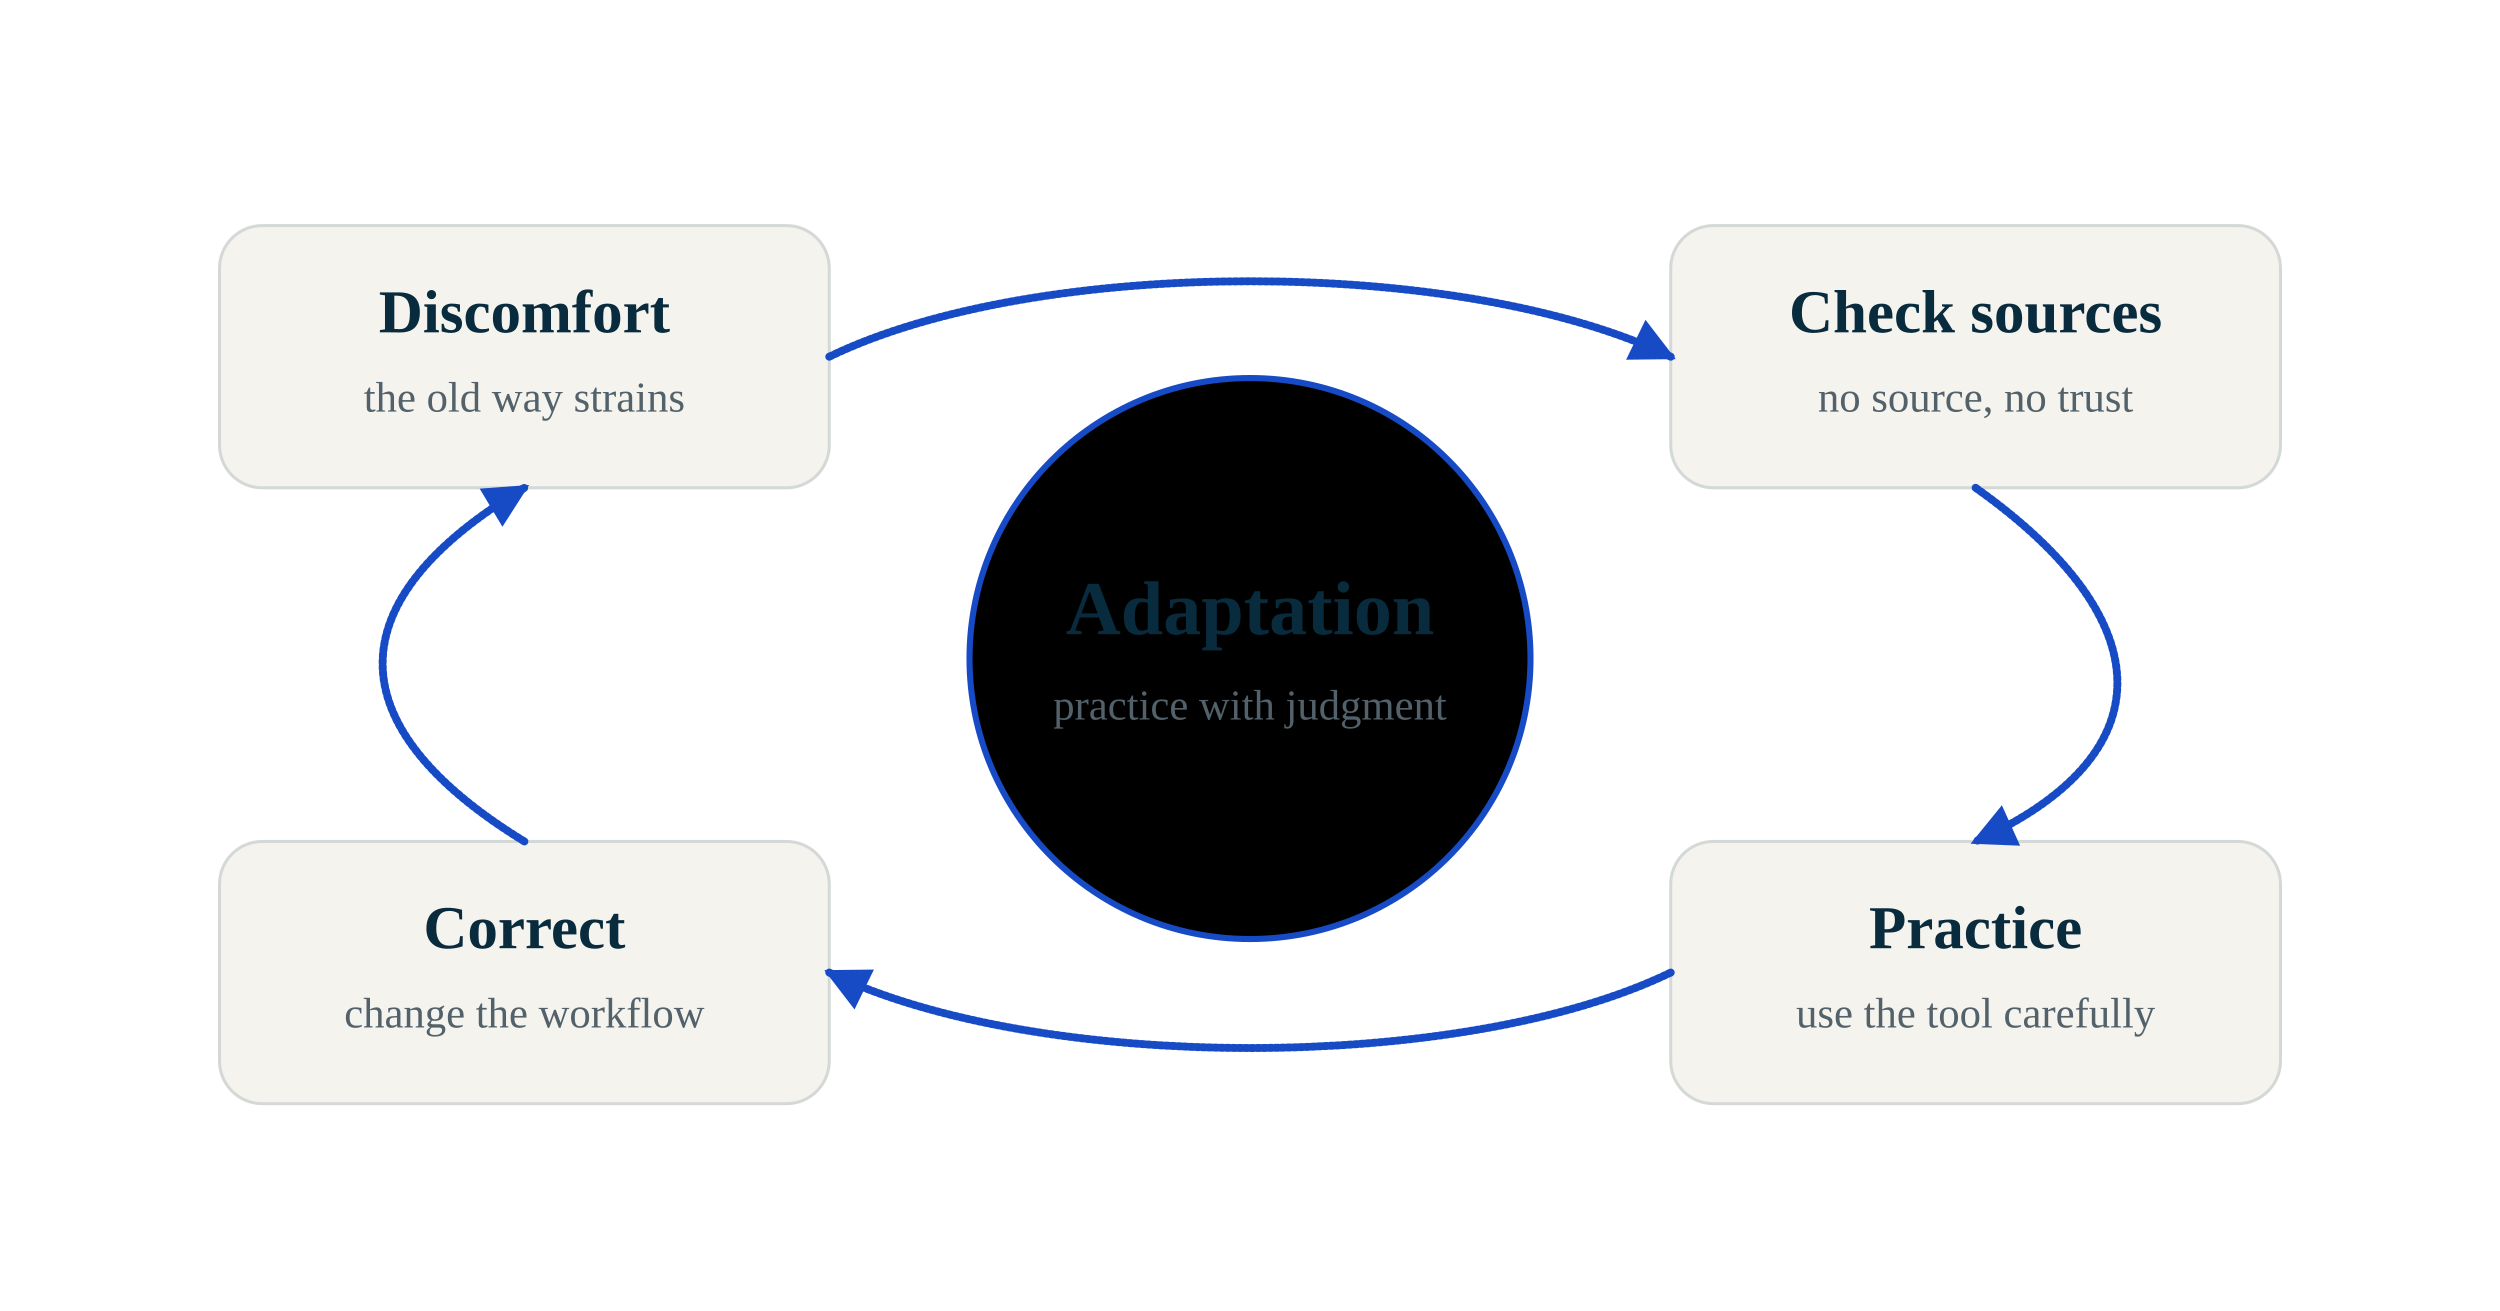
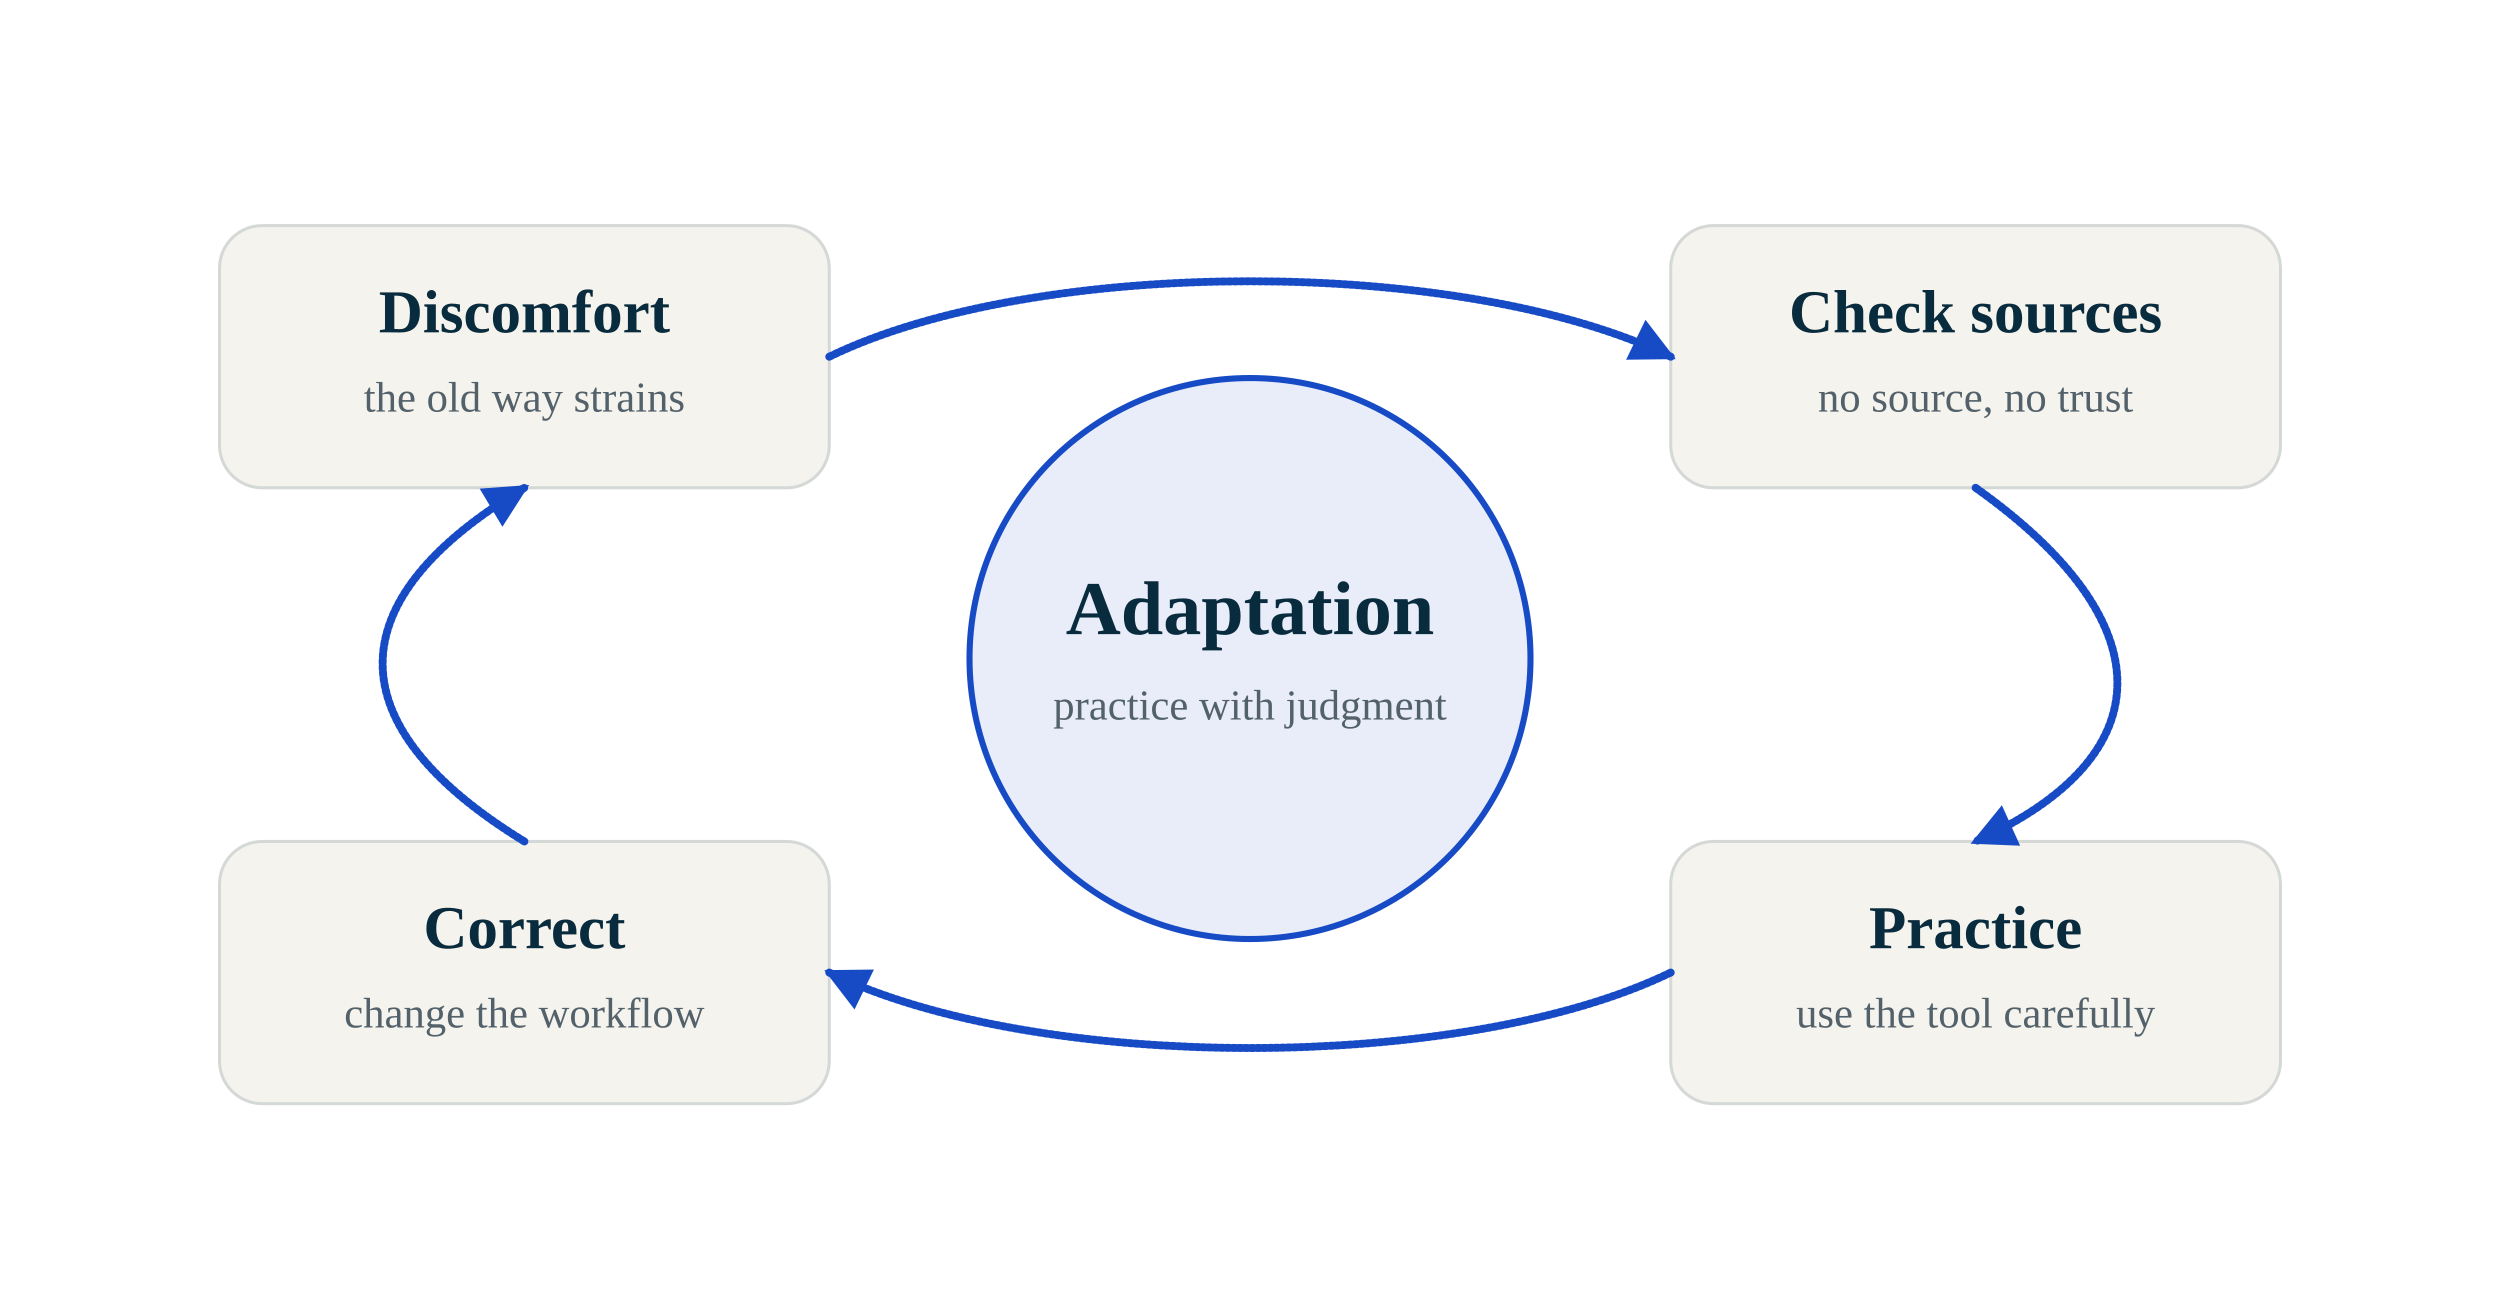
<svg xmlns="http://www.w3.org/2000/svg" id="hc-adapt-w" class="systems-graphic head-clouds-graphic" width="820" height="430" viewBox="0 0 820 430" role="img" aria-labelledby="hc-adapt-w-title hc-adapt-w-desc" style="font-family:var(--font-body,Inter,Arial,sans-serif)">
  <style>
.hc-draw{stroke-dasharray:1;stroke-dashoffset:0;animation:hc-draw 3.4s ease both}
.hc-reveal{opacity:1;animation:hc-reveal .9s ease both;transform-box:fill-box;transform-origin:center}
.hc-pulse{animation:hc-pulse 3.8s ease both;transform-box:fill-box;transform-origin:center}
.hc-soft{stroke:var(--line,#d4d9d7)}
@keyframes hc-draw{0%,12%{stroke-dashoffset:1}82%,100%{stroke-dashoffset:0}}
@keyframes hc-reveal{0%{opacity:.08;transform:translateY(8px)}100%{opacity:1;transform:translateY(0)}}
@keyframes hc-pulse{0%{opacity:.45;transform:scale(.98)}35%,100%{opacity:1;transform:scale(1)}}
@media(prefers-reduced-motion:reduce){.vs-motion{animation:none!important}}
</style>
  <defs>
    <marker id="hc-adapt-w-arrow" viewBox="0 0 10 10" refX="8" refY="5" markerWidth="7" markerHeight="7" orient="auto">
      <path d="M1 1 L9 5 L1 9 Z" fill="var(--figure-accent,#174bc5)" />
    </marker>
  </defs>
  <g class="vs-motion hc-pulse" style="animation-delay:1.15s">
-     <circle cx="410" cy="216" r="92" fill="color-mix(in srgb, var(--figure-accent,#174bc5) 10%, transparent)" stroke="var(--figure-accent,#174bc5)" stroke-width="2" />
+     <circle cx="410" cy="216" r="92" fill="var(--figure-accent,#174bc5)" fill-opacity="0.10" stroke="var(--figure-accent,#174bc5)" stroke-width="2" />
    <text x="410" y="208" font-size="25" fill="var(--text,#092b3e)" text-anchor="middle" font-weight="700" style="font-family:var(--font-body,'Inter',Arial,sans-serif);letter-spacing:0">Adaptation</text>
    <text x="410" y="236" font-size="14" fill="var(--text-dim,#52616a)" text-anchor="middle" font-weight="400" style="font-family:var(--font-body,'Inter',Arial,sans-serif);letter-spacing:0">practice with judgment</text>
  </g>
  <g class="vs-motion hc-reveal" style="animation-delay:0s">
    <rect x="72" y="74" width="200" height="86" rx="14" fill="var(--surface,#f5f3ed)" stroke="var(--line,#d4d9d7)" />
    <text x="172" y="109" font-size="20" fill="var(--text,#092b3e)" text-anchor="middle" font-weight="700" style="font-family:var(--font-body,'Inter',Arial,sans-serif);letter-spacing:0">Discomfort</text>
    <text x="172" y="135" font-size="14" fill="var(--text-dim,#52616a)" text-anchor="middle" font-weight="400" style="font-family:var(--font-body,'Inter',Arial,sans-serif);letter-spacing:0">the old way strains</text>
  </g>
  <g class="vs-motion hc-reveal" style="animation-delay:0.55s">
    <rect x="548" y="74" width="200" height="86" rx="14" fill="var(--surface,#f5f3ed)" stroke="var(--line,#d4d9d7)" />
    <text x="648" y="109" font-size="20" fill="var(--text,#092b3e)" text-anchor="middle" font-weight="700" style="font-family:var(--font-body,'Inter',Arial,sans-serif);letter-spacing:0">Check sources</text>
    <text x="648" y="135" font-size="14" fill="var(--text-dim,#52616a)" text-anchor="middle" font-weight="400" style="font-family:var(--font-body,'Inter',Arial,sans-serif);letter-spacing:0">no source, no trust</text>
  </g>
  <g class="vs-motion hc-reveal" style="animation-delay:1.1s">
    <rect x="548" y="276" width="200" height="86" rx="14" fill="var(--surface,#f5f3ed)" stroke="var(--line,#d4d9d7)" />
    <text x="648" y="311" font-size="20" fill="var(--text,#092b3e)" text-anchor="middle" font-weight="700" style="font-family:var(--font-body,'Inter',Arial,sans-serif);letter-spacing:0">Practice</text>
    <text x="648" y="337" font-size="14" fill="var(--text-dim,#52616a)" text-anchor="middle" font-weight="400" style="font-family:var(--font-body,'Inter',Arial,sans-serif);letter-spacing:0">use the tool carefully</text>
  </g>
  <g class="vs-motion hc-reveal" style="animation-delay:1.65s">
    <rect x="72" y="276" width="200" height="86" rx="14" fill="var(--surface,#f5f3ed)" stroke="var(--line,#d4d9d7)" />
    <text x="172" y="311" font-size="20" fill="var(--text,#092b3e)" text-anchor="middle" font-weight="700" style="font-family:var(--font-body,'Inter',Arial,sans-serif);letter-spacing:0">Correct</text>
    <text x="172" y="337" font-size="14" fill="var(--text-dim,#52616a)" text-anchor="middle" font-weight="400" style="font-family:var(--font-body,'Inter',Arial,sans-serif);letter-spacing:0">change the workflow</text>
  </g>
  <path d="M272 117 C340 84 480 84 548 117" fill="none" stroke="var(--figure-accent,#174bc5)" stroke-width="2.6" stroke-linecap="round" stroke-linejoin="round" pathLength="1" class="vs-motion hc-draw" style="animation-delay:0.35s" marker-end="url(#hc-adapt-w-arrow)" />
  <path d="M648 160 C710 204 710 248 648 276" fill="none" stroke="var(--figure-accent,#174bc5)" stroke-width="2.6" stroke-linecap="round" stroke-linejoin="round" pathLength="1" class="vs-motion hc-draw" style="animation-delay:0.9s" marker-end="url(#hc-adapt-w-arrow)" />
  <path d="M548 319 C480 352 340 352 272 319" fill="none" stroke="var(--figure-accent,#174bc5)" stroke-width="2.6" stroke-linecap="round" stroke-linejoin="round" pathLength="1" class="vs-motion hc-draw" style="animation-delay:1.45s" marker-end="url(#hc-adapt-w-arrow)" />
  <path d="M172 276 C110 238 110 197 172 160" fill="none" stroke="var(--figure-accent,#174bc5)" stroke-width="2.6" stroke-linecap="round" stroke-linejoin="round" pathLength="1" class="vs-motion hc-draw" style="animation-delay:2s" marker-end="url(#hc-adapt-w-arrow)" />
</svg>
